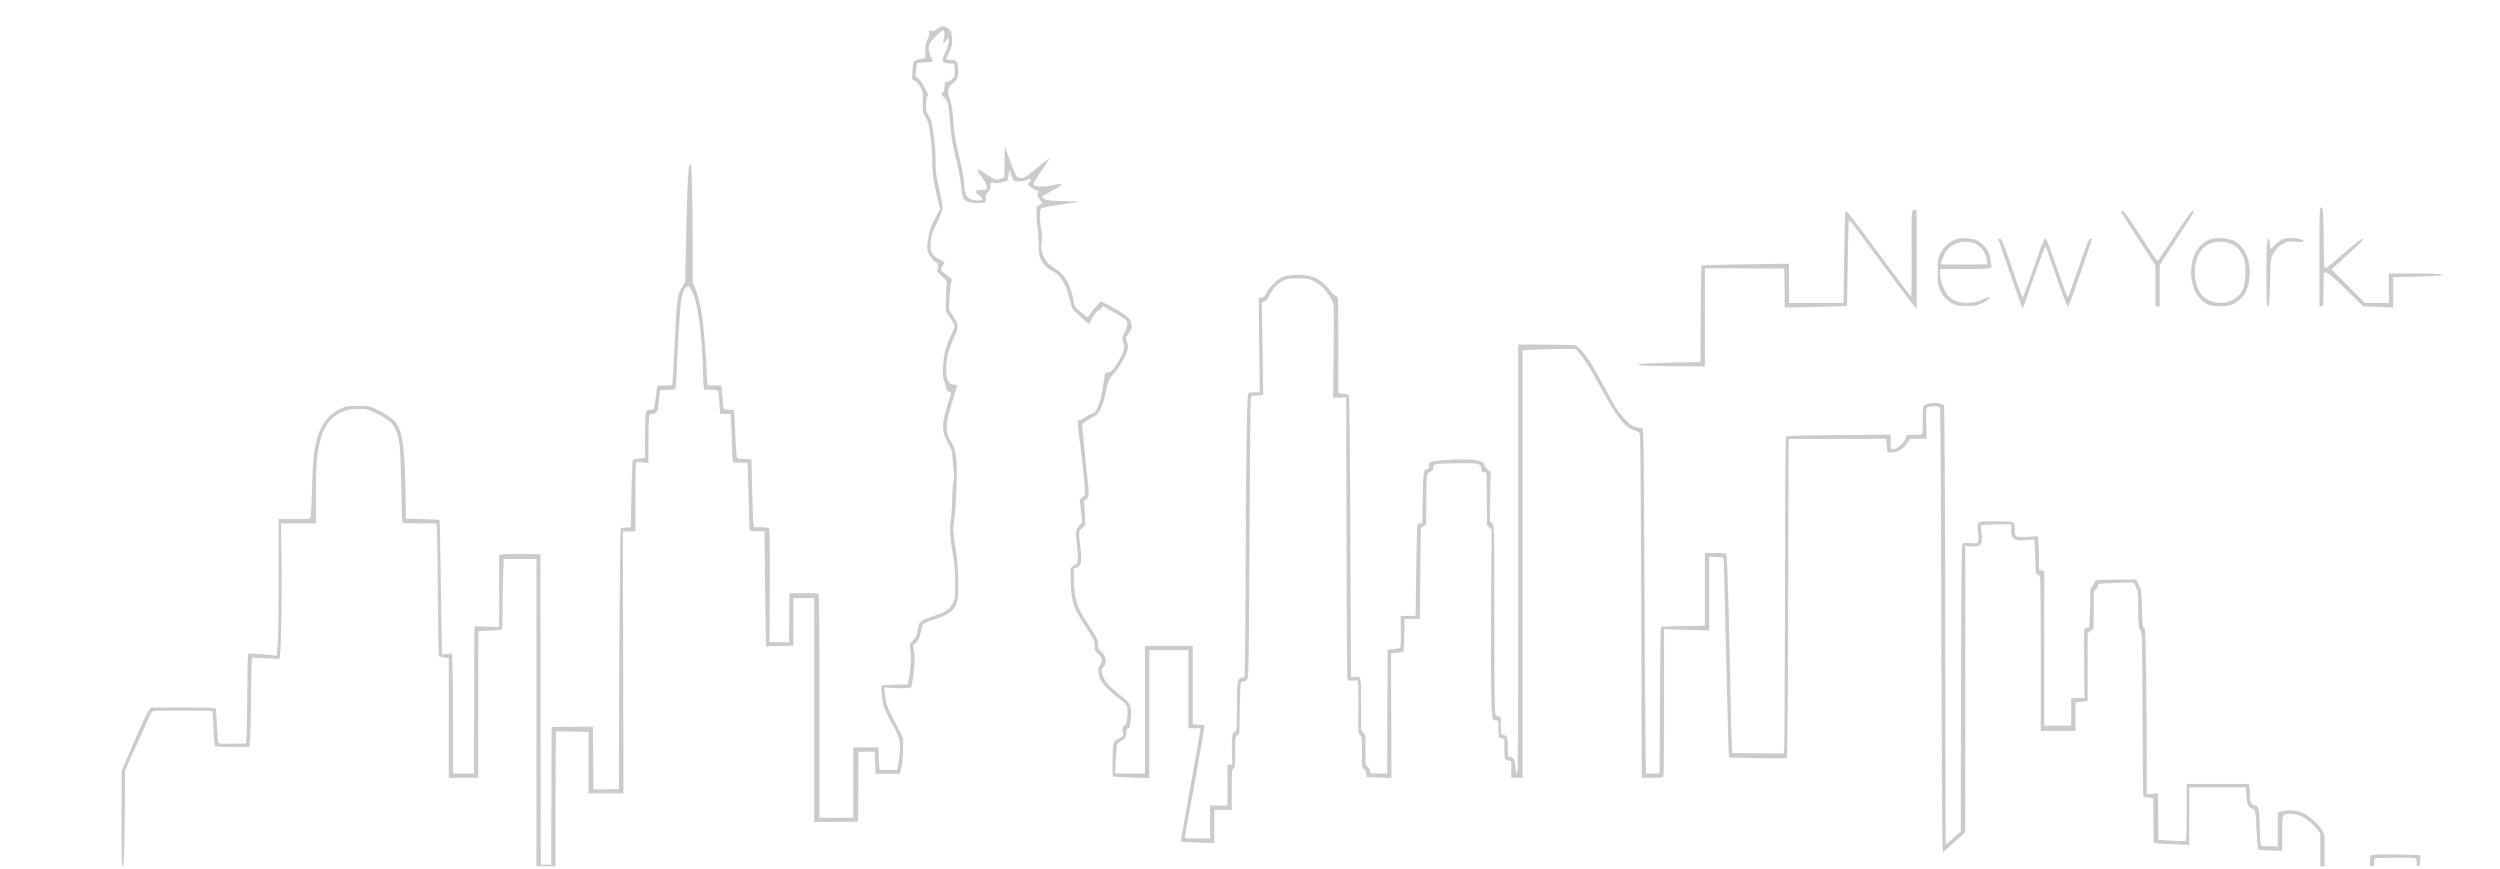
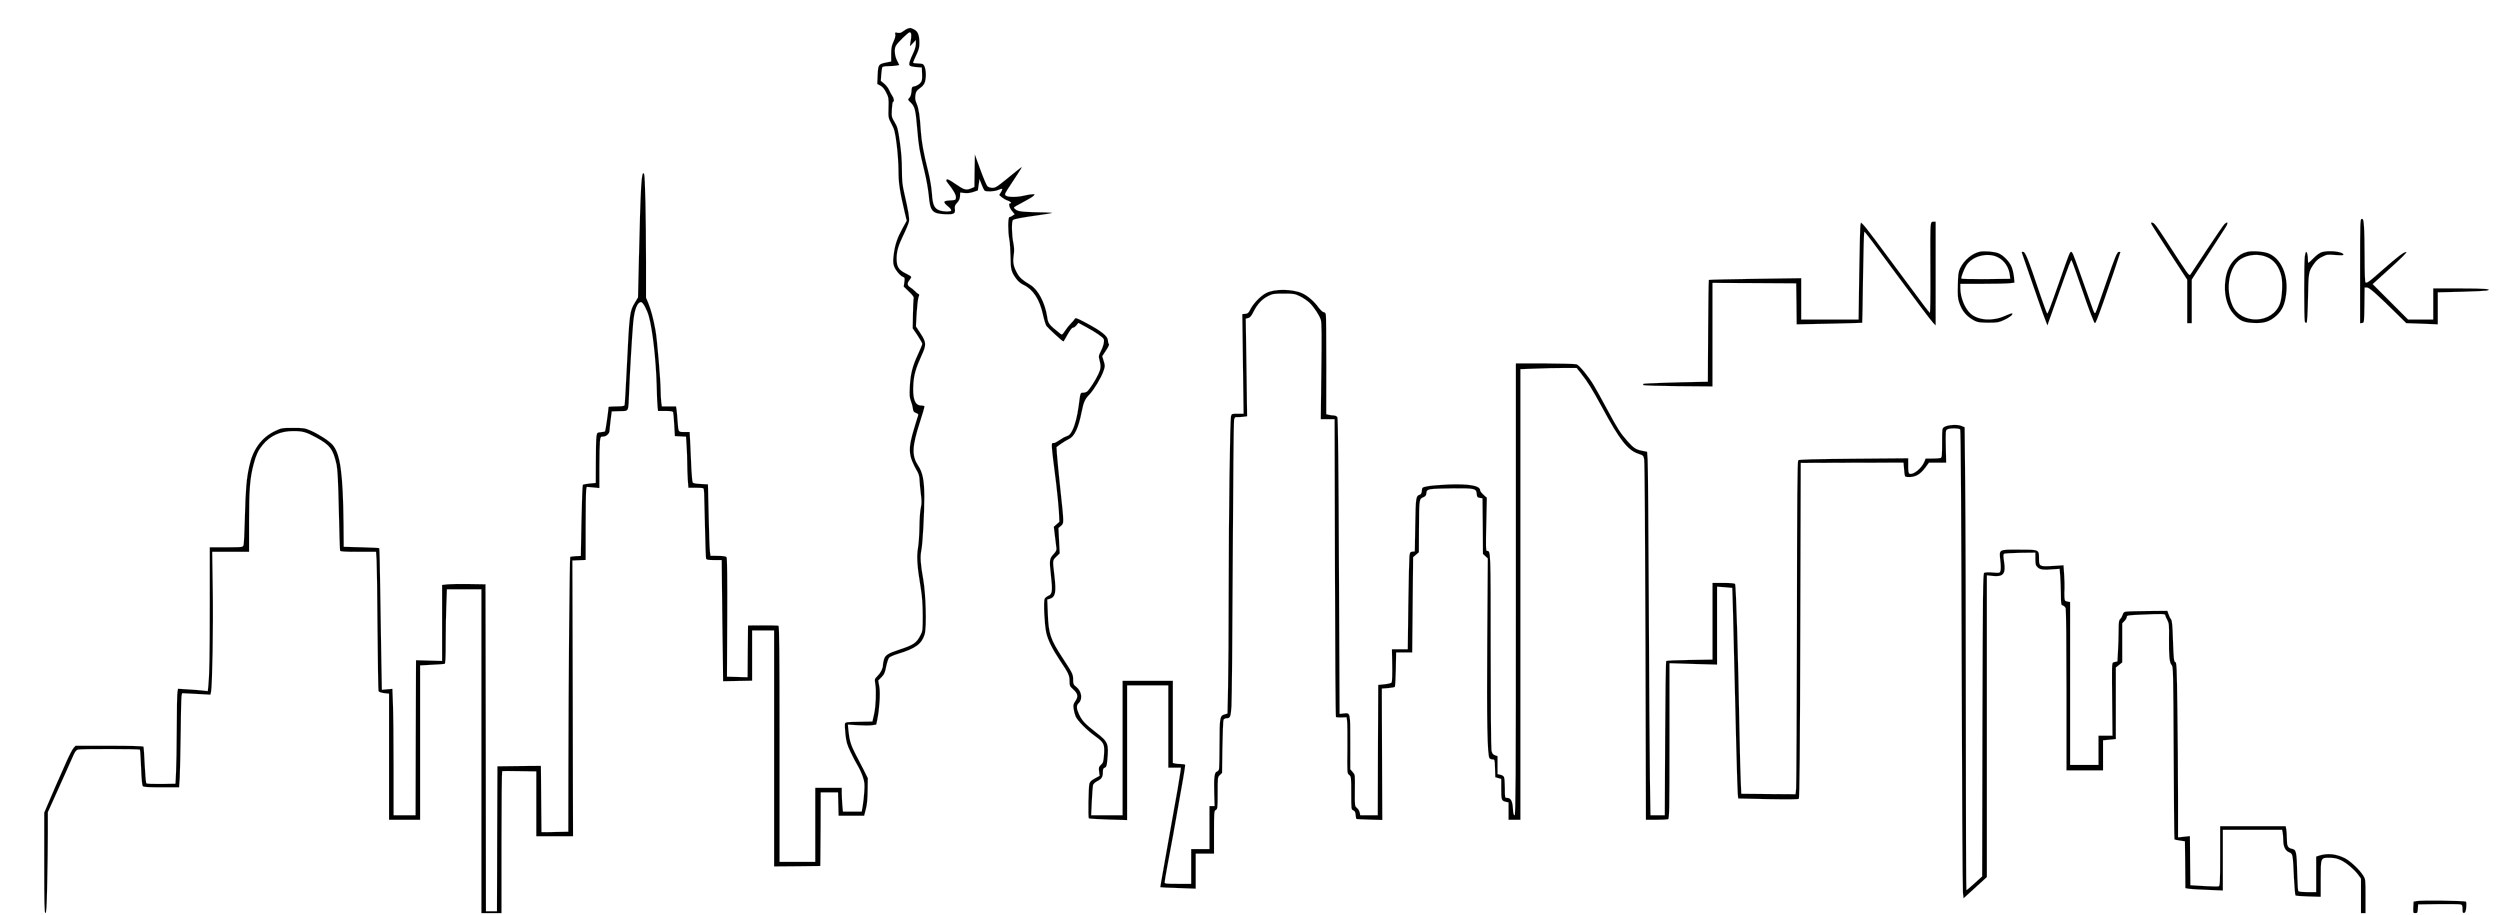
- <svg xmlns="http://www.w3.org/2000/svg" version="1.0" width="1440" height="500" viewBox="0 0 1440 500" preserveAspectRatio="xMinYMin meet">
-   <g transform="translate(0 499) scale(0.05,-0.05)" fill="#CBCBCB" stroke="none">
+ <svg xmlns="http://www.w3.org/2000/svg" version="1.0" width="1640" height="600" viewBox="0 0 1640 600" preserveAspectRatio="xMinYMin meet">
+   <g transform="translate(-55 599) scale(0.06,-0.06)" fill="#000" stroke="#CBCBCB">
    <path d="M10845 9673 c-11 -3 -34 -16 -52 -30 -25 -19 -39 -23 -63 -18 -29 6 -30 5 -25 -17 4 -15 -3 -44 -19 -78 -21 -45 -26 -70 -26 -137 l0 -82 -54 -11 c-85 -17 -88 -22 -94 -136 l-4 -99 34 -18 c24 -13 43 -36 63 -75 27 -54 29 -63 26 -167 -3 -109 -3 -110 33 -178 32 -60 38 -84 56 -223 11 -86 20 -214 20 -288 0 -135 12 -216 69 -459 l21 -87 -46 -83 c-57 -103 -82 -177 -96 -284 -8 -64 -8 -94 1 -124 13 -44 71 -115 102 -124 17 -6 19 -13 13 -56 l-7 -49 57 -55 c40 -38 56 -60 52 -72 -3 -10 -6 -88 -8 -174 l-3 -155 53 -78 c28 -43 52 -84 52 -92 0 -8 -21 -58 -46 -112 -61 -131 -82 -214 -90 -351 -5 -96 -3 -124 11 -161 10 -25 20 -62 22 -83 4 -32 11 -41 35 -49 21 -8 27 -15 23 -27 -4 -9 -22 -67 -40 -128 -75 -245 -70 -309 35 -493 12 -22 20 -54 20 -85 1 -27 7 -94 14 -149 11 -81 10 -108 0 -155 -8 -31 -14 -122 -15 -206 -1 -82 -8 -187 -16 -233 -16 -94 -9 -203 30 -437 16 -96 21 -175 22 -300 0 -160 -1 -173 -24 -215 -45 -87 -74 -107 -231 -159 -126 -41 -156 -61 -169 -108 -6 -21 -11 -48 -11 -61 0 -36 -24 -85 -60 -120 -32 -32 -32 -35 -24 -85 13 -79 7 -243 -13 -332 l-18 -80 -147 -3 c-131 -2 -147 -4 -153 -20 -3 -10 -1 -63 5 -117 9 -83 17 -112 55 -192 24 -52 60 -120 79 -151 19 -31 44 -86 56 -122 19 -56 21 -78 16 -160 -3 -52 -11 -123 -17 -157 l-11 -63 -103 0 -102 0 -7 77 c-3 42 -6 100 -6 130 l0 53 -145 0 -145 0 0 -405 0 -405 -195 0 -195 0 0 1289 c0 1022 -3 1290 -12 1293 -7 3 -85 4 -173 4 l-160 -1 -3 -283 -2 -283 -113 3 -112 3 3 645 c2 412 -1 650 -7 660 -7 11 -32 15 -93 16 l-83 1 -6 44 c-4 24 -10 200 -14 391 l-8 346 -79 4 c-51 2 -82 8 -87 16 -5 8 -11 74 -15 148 -3 74 -9 195 -12 269 l-7 135 -58 0 c-67 0 -65 -4 -74 120 -3 47 -8 102 -11 123 l-6 37 -77 0 -78 0 -7 53 c-3 28 -6 82 -6 118 0 108 -39 567 -56 659 -22 124 -52 236 -80 302 l-24 57 0 393 c0 477 -10 942 -21 960 -29 47 -38 -96 -58 -964 l-9 -387 -35 -58 c-56 -92 -59 -117 -87 -698 -11 -225 -22 -416 -25 -422 -3 -9 -30 -13 -90 -13 -47 0 -85 -3 -85 -6 0 -31 -33 -261 -38 -266 -4 -4 -25 -8 -47 -10 -38 -3 -40 -5 -47 -43 -4 -22 -7 -146 -7 -276 l-1 -236 -67 -6 c-37 -4 -70 -10 -74 -14 -4 -5 -11 -181 -15 -393 l-7 -385 -55 -2 c-30 -2 -58 -6 -61 -9 -7 -7 -19 -1342 -20 -2311 l-1 -693 -100 -2 c-55 -1 -121 -2 -146 -3 l-47 0 -3 340 c-1 187 -3 350 -3 363 l-1 22 -237 -2 -238 -3 -3 -792 -2 -793 -60 0 -60 0 -2 1787 -3 1788 -175 3 c-96 2 -203 0 -237 -3 l-63 -7 0 -415 0 -416 -142 4 -143 4 -3 -848 -2 -847 -120 0 -120 0 0 523 c0 288 -3 599 -7 692 l-6 167 -57 -5 -58 -5 -6 332 c-3 182 -8 529 -12 771 -3 242 -8 442 -11 445 -2 3 -91 7 -196 10 l-192 5 -2 250 c-6 551 -35 765 -118 863 -40 46 -148 116 -245 159 -60 26 -75 28 -190 28 -123 0 -126 -1 -200 -36 -146 -71 -240 -200 -279 -386 -30 -138 -39 -247 -47 -553 -4 -157 -10 -295 -15 -307 -8 -23 -11 -23 -189 -23 l-180 0 0 -612 c0 -585 -4 -788 -16 -907 l-6 -54 -51 6 c-29 4 -102 9 -163 13 l-111 7 -6 -33 c-4 -18 -8 -197 -8 -399 -1 -201 -4 -420 -8 -486 l-6 -120 -154 -3 c-87 -1 -159 2 -164 7 -5 5 -13 95 -18 200 -4 106 -11 196 -14 201 -4 6 -149 10 -374 10 l-368 0 -22 -24 c-12 -13 -47 -79 -77 -147 -68 -152 -177 -400 -215 -493 l-29 -68 0 -549 c0 -452 2 -549 13 -549 11 0 15 63 20 322 4 178 7 426 7 552 l0 229 59 131 c32 72 91 203 131 291 40 88 81 182 93 208 15 33 29 50 47 55 28 8 668 7 676 -1 3 -3 9 -91 13 -196 5 -130 11 -195 20 -204 9 -9 64 -12 204 -12 l192 0 7 105 c3 58 8 290 11 515 4 348 6 410 19 409 8 -1 80 -4 160 -8 l145 -8 7 29 c14 63 26 734 19 1121 l-6 412 201 0 202 0 0 333 c0 354 10 476 51 629 26 98 49 148 97 206 83 102 194 152 335 152 105 0 142 -11 254 -72 149 -82 181 -125 219 -293 11 -53 18 -176 25 -500 5 -236 11 -436 14 -443 3 -9 52 -12 199 -12 l194 0 6 -92 c3 -51 8 -390 10 -754 3 -363 8 -668 11 -676 4 -10 25 -18 61 -23 l54 -6 0 -690 0 -689 170 0 170 0 0 844 0 844 128 7 c70 3 133 8 140 10 9 3 12 61 12 243 0 131 3 314 7 405 l6 167 189 0 188 0 0 -1770 0 -1770 110 0 110 0 0 774 c0 426 3 776 8 778 4 2 89 2 190 0 l182 -3 0 -354 0 -355 201 0 201 0 -3 1507 -4 1508 73 3 72 3 0 368 c0 203 3 383 6 400 l6 31 69 -6 69 -7 0 229 c0 126 3 253 6 282 6 49 8 52 35 52 34 0 69 31 70 63 0 12 6 65 12 117 l12 95 87 3 c104 3 94 -17 103 207 8 206 32 618 45 763 13 140 44 222 86 222 20 0 65 -84 85 -157 40 -145 77 -470 85 -748 2 -110 7 -219 10 -242 l5 -43 80 0 c59 0 81 -4 85 -14 3 -8 8 -70 12 -137 l7 -124 61 -3 61 -3 6 -97 c4 -53 7 -138 7 -188 0 -50 3 -132 6 -182 l7 -92 83 0 c73 0 84 -2 85 -17 1 -10 3 -27 4 -39 1 -11 5 -173 9 -360 4 -186 9 -347 12 -356 5 -15 18 -18 88 -18 l83 0 7 -662 c4 -365 8 -663 9 -663 1 0 73 1 160 3 l157 3 0 274 0 275 120 0 120 0 0 -1290 0 -1290 252 2 253 3 1 35 c1 19 2 200 3 403 l1 367 95 0 94 0 3 -128 3 -127 140 0 140 0 18 70 c13 49 19 110 20 205 l2 135 -47 95 c-27 52 -66 129 -88 170 -48 91 -67 152 -76 248 l-7 73 110 -7 c60 -4 130 -4 155 0 l45 7 12 57 c24 119 34 286 22 357 l-12 68 36 37 c30 30 38 49 51 116 9 43 23 87 32 96 8 10 52 29 98 43 193 59 259 108 291 214 22 79 13 439 -16 600 -30 167 -35 247 -21 316 15 73 33 400 33 590 -1 175 -18 263 -67 337 -72 108 -68 208 18 474 30 92 53 171 50 176 -3 4 -19 8 -35 8 -70 0 -96 74 -86 236 7 102 28 174 88 306 56 121 55 148 -10 246 l-50 77 8 145 c5 80 14 158 21 175 9 23 9 30 -1 34 -7 2 -24 16 -38 31 -14 14 -38 34 -53 43 -33 20 -35 43 -8 77 11 14 20 30 20 35 0 6 -28 24 -62 40 -76 37 -98 73 -98 160 0 82 18 143 78 266 28 57 53 120 57 140 7 37 -6 113 -51 309 -22 96 -26 139 -26 260 0 96 -8 198 -23 303 -20 141 -26 163 -57 215 -33 55 -34 60 -30 140 2 45 8 82 13 82 16 0 10 41 -10 68 -10 15 -25 43 -34 63 -8 19 -31 49 -52 67 l-38 31 5 69 c3 38 8 74 12 81 4 6 33 11 65 11 32 0 72 3 89 6 l31 6 -24 49 c-27 52 -33 125 -14 160 19 36 135 149 152 149 19 0 22 -36 8 -107 -5 -24 -7 -43 -5 -43 3 0 18 15 34 33 l29 32 1 -40 c0 -23 -11 -64 -26 -95 -41 -87 -53 -126 -43 -141 5 -9 33 -16 71 -19 l63 -5 3 -71 c2 -63 0 -75 -20 -99 -13 -14 -39 -30 -58 -34 -34 -6 -35 -9 -38 -56 -2 -32 -10 -57 -23 -71 -19 -20 -19 -20 15 -53 45 -44 53 -76 71 -291 17 -195 22 -226 80 -465 20 -82 40 -199 46 -259 14 -171 38 -199 175 -205 101 -4 118 5 111 58 -4 29 1 42 24 67 21 21 30 42 32 71 l2 41 46 -5 c30 -4 64 0 97 11 l50 17 9 62 9 62 23 -60 c12 -33 28 -63 34 -67 20 -13 106 -9 144 7 52 22 57 19 35 -20 l-21 -34 29 -25 c16 -13 45 -30 65 -36 32 -11 48 -30 25 -30 -20 0 -9 -47 20 -82 l30 -37 -22 -15 c-12 -9 -28 -16 -35 -16 -17 0 -18 -160 -1 -245 6 -33 12 -118 13 -190 1 -141 8 -166 64 -242 19 -26 50 -52 79 -65 104 -49 176 -160 212 -327 11 -51 28 -106 37 -121 17 -24 176 -170 186 -170 3 0 24 34 46 75 26 47 48 75 58 75 10 0 27 12 39 27 l21 26 89 -48 c104 -57 180 -109 188 -130 9 -25 -3 -76 -32 -132 -25 -48 -26 -55 -14 -97 17 -66 15 -94 -14 -155 -28 -62 -98 -170 -122 -188 -9 -7 -28 -13 -43 -13 -31 0 -30 4 -49 -143 -15 -113 -38 -205 -68 -266 -22 -44 -34 -57 -63 -67 -20 -6 -56 -26 -79 -43 -24 -17 -51 -31 -61 -31 -33 0 -34 23 25 -445 13 -110 27 -249 30 -308 l5 -109 -31 -27 -30 -27 12 -99 c6 -55 13 -113 16 -130 4 -24 -1 -37 -26 -65 -51 -56 -52 -68 -34 -231 20 -177 16 -212 -27 -229 -16 -7 -35 -22 -41 -33 -14 -26 -3 -277 17 -369 16 -77 66 -180 145 -298 100 -149 110 -171 110 -232 0 -52 3 -58 39 -91 53 -48 59 -79 25 -128 -23 -34 -25 -44 -19 -86 4 -27 13 -63 21 -81 19 -47 125 -154 216 -219 94 -68 103 -86 95 -200 -6 -77 -9 -90 -33 -111 -24 -22 -26 -30 -21 -73 l6 -48 -51 -28 c-38 -20 -54 -36 -61 -58 -10 -34 -15 -370 -6 -379 3 -4 99 -9 212 -13 l207 -6 0 736 0 737 225 0 225 0 0 -450 0 -450 69 0 69 0 -5 -42 c-3 -24 -18 -115 -33 -203 -16 -88 -42 -236 -59 -330 -135 -760 -130 -729 -127 -732 1 -2 89 -6 194 -9 l192 -7 0 191 0 192 100 0 100 0 0 233 c0 221 1 233 20 245 19 11 20 23 20 185 0 170 0 174 24 196 l24 23 4 281 c3 155 8 290 12 300 5 9 18 17 30 17 44 0 49 13 57 132 4 62 11 783 14 1603 4 820 10 1506 14 1525 6 29 11 35 32 33 13 -1 44 0 67 3 l44 6 -7 533 -8 534 27 7 c21 5 35 22 60 73 41 80 90 133 159 168 48 24 61 26 170 26 110 0 121 -2 180 -31 34 -17 79 -48 101 -69 51 -50 109 -139 124 -189 9 -30 10 -175 5 -562 l-6 -522 76 0 75 0 4 -1624 c2 -893 6 -1628 11 -1632 4 -4 32 -6 61 -5 l55 2 6 -43 c3 -24 4 -161 3 -306 -3 -263 -3 -264 20 -282 21 -18 22 -24 22 -197 0 -178 0 -180 23 -190 17 -8 23 -20 25 -49 2 -21 5 -41 8 -44 3 -3 68 -6 145 -8 l139 -4 -3 719 -2 718 67 5 c36 3 70 9 75 13 4 5 9 92 11 193 l3 184 88 0 88 0 5 520 5 521 31 27 32 27 1 255 c2 324 2 327 44 345 27 11 34 20 37 46 3 30 7 34 43 43 22 5 135 9 250 10 239 1 252 -2 257 -61 3 -33 7 -39 33 -43 l30 -5 3 -304 2 -304 27 -25 26 -24 -6 -896 c-6 -883 1 -1260 25 -1289 6 -7 21 -13 34 -13 23 0 23 -3 26 -97 l3 -97 33 -10 32 -9 0 -112 c0 -120 3 -127 53 -139 l27 -6 0 -95 0 -95 65 0 65 0 0 2463 0 2464 167 6 c91 4 230 7 307 7 l141 0 46 -58 c75 -95 120 -168 234 -377 189 -351 278 -464 392 -502 57 -19 58 -21 66 -64 5 -24 11 -920 14 -1991 l5 -1948 113 0 c62 0 120 3 129 6 14 6 16 90 16 856 l0 850 260 -8 260 -7 0 426 0 426 83 -6 c45 -3 83 -6 83 -7 1 -1 4 -120 8 -266 29 -1241 47 -1943 52 -1986 l5 -51 326 -7 c227 -4 330 -3 337 4 8 8 13 561 16 1842 l5 1830 561 2 562 1 7 -77 c6 -76 7 -78 33 -80 85 -6 140 23 200 104 l39 53 94 0 94 0 -4 177 c-3 169 -2 177 17 187 28 15 127 14 140 -1 6 -9 12 -847 16 -2508 3 -1372 10 -2523 14 -2557 l7 -61 128 116 127 116 0 1649 0 1650 66 -7 c114 -12 143 25 122 156 -9 62 -9 81 0 87 7 4 86 8 177 10 l165 2 0 -69 c0 -61 3 -71 26 -93 27 -25 62 -29 184 -19 l55 4 7 -84 c3 -47 6 -136 7 -198 1 -106 2 -114 22 -119 11 -3 25 -17 30 -30 5 -14 9 -388 9 -899 l0 -874 200 0 200 0 0 164 0 165 70 7 70 7 0 391 0 391 35 28 35 28 0 214 0 214 25 25 c14 14 25 34 25 44 0 17 12 19 158 25 229 10 262 9 262 -6 0 -7 10 -31 22 -52 19 -37 21 -53 19 -200 -2 -196 5 -270 29 -293 17 -16 18 -71 22 -959 2 -518 6 -945 9 -947 3 -3 30 -9 60 -13 l54 -8 3 -256 2 -256 38 -7 c20 -3 112 -9 205 -12 l167 -7 0 331 0 332 324 0 324 0 6 -31 c3 -17 6 -54 6 -81 0 -70 22 -116 64 -133 41 -18 41 -14 53 -282 5 -100 13 -186 17 -190 4 -4 68 -9 142 -11 l134 -4 0 194 c0 237 -1 233 97 233 55 -1 81 -7 126 -28 63 -31 146 -102 189 -161 l28 -39 0 -189 0 -188 25 0 25 0 0 185 c0 183 0 186 -27 228 -40 65 -145 162 -204 190 -97 46 -185 54 -276 26 l-33 -11 0 -194 0 -194 -94 0 c-57 0 -97 4 -101 11 -4 6 -9 81 -11 167 -7 276 -9 285 -65 297 -39 9 -49 31 -49 107 0 35 -3 80 -6 101 l-7 37 -358 0 -359 0 0 -325 c0 -284 -2 -326 -15 -332 -9 -3 -82 -2 -163 3 l-147 9 -3 268 -2 269 -65 -7 -65 -7 0 438 c0 242 -3 672 -7 956 -6 475 -8 518 -23 523 -15 5 -18 31 -25 228 -5 168 -10 226 -21 238 -7 8 -20 33 -27 55 l-14 39 -219 -2 c-120 -1 -228 -4 -241 -8 -14 -3 -25 -16 -29 -33 -4 -15 -15 -35 -25 -45 -16 -15 -19 -34 -19 -130 0 -62 -3 -162 -7 -224 l-6 -111 -28 -6 c-28 -5 -29 -7 -31 -78 -1 -40 0 -220 2 -400 l3 -328 -77 0 -76 0 0 -160 0 -160 -155 0 -155 0 0 890 0 891 -30 6 c-28 5 -30 9 -32 52 -1 25 -1 66 1 91 1 25 0 92 -4 149 l-7 104 -113 -7 c-148 -9 -155 -6 -155 77 0 103 4 101 -213 101 -232 1 -224 6 -210 -121 6 -51 6 -98 1 -112 -8 -23 -11 -23 -86 -17 -45 4 -83 2 -92 -4 -13 -8 -15 -207 -19 -1664 l-3 -1655 -83 -75 c-46 -42 -86 -76 -89 -76 -3 0 -6 854 -6 1898 0 1044 -3 2183 -7 2532 l-6 632 -36 15 c-44 19 -152 11 -187 -12 -24 -15 -24 -18 -24 -174 0 -136 -2 -160 -16 -165 -9 -3 -49 -6 -90 -6 l-74 0 -15 -37 c-30 -71 -121 -144 -160 -129 -12 4 -15 23 -15 87 l0 82 -596 -5 c-442 -4 -598 -8 -607 -17 -9 -9 -13 -423 -14 -1769 -2 -966 -6 -1785 -9 -1820 l-6 -62 -296 2 -297 3 -6 140 c-4 77 -9 300 -13 495 -15 867 -38 1639 -49 1658 -6 8 -43 12 -128 12 l-119 0 0 -419 0 -419 -249 -4 c-137 -2 -253 -7 -257 -11 -5 -4 -10 -386 -12 -847 l-4 -840 -78 0 -78 0 -6 393 c-3 215 -9 1072 -12 1902 -4 831 -9 1548 -13 1595 l-6 84 -55 11 c-69 14 -91 29 -161 107 -78 89 -103 128 -219 343 -56 105 -122 224 -147 265 -55 94 -157 218 -188 230 -13 5 -168 9 -344 10 l-321 0 0 -2470 c0 -2083 -2 -2470 -14 -2470 -10 0 -15 21 -18 75 -5 83 -24 115 -65 115 -23 0 -23 1 -23 106 0 58 -4 113 -10 123 -5 10 -23 21 -40 24 l-30 7 0 98 0 98 -29 10 c-22 9 -30 20 -37 50 -5 22 -9 514 -9 1095 0 1108 1 1089 -41 1089 -12 0 -13 46 -7 290 l6 291 -36 33 c-21 19 -37 40 -37 48 0 52 -121 73 -355 64 -88 -4 -187 -12 -220 -19 -59 -12 -60 -12 -63 -49 -2 -26 -9 -39 -22 -43 -43 -14 -45 -25 -50 -329 l-5 -291 -27 -3 c-23 -3 -27 -8 -32 -50 -3 -26 -8 -265 -12 -532 l-6 -485 -87 0 -86 0 3 -175 c2 -96 -1 -181 -6 -188 -5 -8 -39 -16 -78 -20 l-69 -7 -3 -712 -2 -713 -95 0 -96 0 -6 30 c-3 17 -17 39 -30 50 -24 19 -24 21 -23 177 2 200 4 183 -25 217 l-25 29 0 293 c0 332 2 325 -73 317 l-44 -5 -7 1612 c-4 1041 -10 1619 -17 1631 -6 12 -21 19 -42 20 -18 1 -43 4 -56 8 l-24 6 1 530 c0 292 -2 542 -5 558 -3 17 -12 27 -23 27 -10 0 -34 22 -54 48 -51 71 -120 130 -180 158 -107 49 -304 51 -395 4 -59 -29 -140 -113 -172 -175 -21 -43 -30 -50 -57 -53 l-33 -3 7 -545 7 -544 -65 0 c-63 0 -66 -1 -72 -26 -12 -46 -25 -1057 -26 -1894 0 -443 -3 -929 -7 -1082 l-6 -276 -31 -9 c-52 -15 -56 -33 -56 -318 0 -143 -3 -270 -6 -282 -3 -11 -14 -23 -24 -26 -26 -7 -33 -70 -28 -238 l4 -139 -28 0 -28 0 0 -235 0 -235 -100 0 -100 0 0 -190 0 -190 -145 0 c-129 0 -145 2 -145 17 0 9 14 89 30 177 55 292 78 419 115 631 20 116 47 268 60 340 13 71 21 133 19 137 -3 5 -24 8 -47 8 -23 0 -52 3 -64 6 l-23 6 0 449 0 449 -275 0 -275 0 0 -735 0 -735 -171 0 -172 0 7 153 c4 83 10 162 13 175 3 13 21 31 42 42 52 26 65 46 66 98 0 36 4 46 21 52 17 7 22 20 27 77 18 188 11 205 -125 310 -118 92 -151 127 -184 198 -29 61 -30 96 -4 120 46 42 34 131 -25 178 -32 25 -35 33 -35 78 0 59 -5 70 -110 231 -139 212 -159 270 -167 494 l-6 152 24 7 c66 20 76 68 54 255 -20 173 -21 165 21 207 l37 36 -7 139 -7 138 28 24 c34 29 34 20 -8 411 -17 160 -33 326 -36 370 l-5 80 48 35 c27 19 66 43 86 52 62 28 106 121 140 293 22 112 36 144 87 196 47 48 130 186 153 256 18 53 18 58 2 109 l-16 53 41 62 c29 43 38 66 31 73 -5 5 -10 22 -10 37 0 47 -69 102 -246 196 -101 53 -108 55 -118 38 -6 -10 -25 -33 -42 -49 -17 -17 -46 -52 -63 -79 -32 -47 -33 -47 -54 -30 -123 98 -130 107 -141 183 -24 155 -99 298 -186 350 -88 53 -116 78 -144 130 -39 72 -47 113 -36 192 7 49 6 85 -3 130 -19 90 -22 242 -5 255 16 13 93 27 277 53 79 11 147 22 149 25 3 3 -30 5 -74 6 -215 3 -285 8 -314 26 -17 10 -29 22 -27 27 2 6 46 32 98 58 51 27 103 57 114 68 19 20 19 20 -10 20 -17 -1 -57 -7 -90 -15 -77 -19 -175 -19 -200 -1 -19 13 -15 20 66 142 47 71 92 140 99 153 14 28 32 41 -170 -123 -90 -73 -110 -86 -142 -86 -23 0 -45 7 -56 18 -9 9 -44 91 -77 182 l-60 165 -3 -178 -2 -178 -35 -15 c-56 -23 -77 -17 -170 47 -62 43 -90 58 -98 50 -8 -8 -5 -19 11 -38 64 -80 93 -132 90 -160 -3 -27 -5 -28 -65 -31 -76 -4 -80 -16 -22 -65 25 -20 39 -39 35 -46 -9 -14 -81 -13 -126 2 -58 20 -76 60 -84 184 -5 67 -20 159 -41 243 -50 198 -72 322 -80 435 -10 167 -24 254 -45 303 -16 36 -20 58 -15 93 6 41 12 51 50 78 31 22 47 43 55 69 20 73 8 174 -23 194 -7 4 -33 8 -59 8 -27 0 -48 4 -48 9 0 5 16 42 35 82 28 60 35 85 34 134 0 86 -17 126 -59 147 -19 9 -37 17 -40 16 -3 0 -14 -3 -25 -5z" />
    <path d="M26720 7019 l0 -570 23 3 c22 3 22 4 25 196 l2 192 25 0 c25 0 102 -67 315 -277 l115 -113 173 -6 172 -7 0 175 0 175 258 6 c141 4 267 10 279 13 64 17 -16 24 -288 24 l-299 0 0 -170 0 -170 -138 0 -137 0 -194 194 -193 193 192 174 c128 116 187 175 176 177 -22 5 -95 -50 -254 -190 -148 -131 -176 -153 -192 -143 -6 4 -10 97 -10 268 0 144 -3 299 -7 345 -5 71 -8 82 -24 82 -18 0 -19 -22 -19 -571z" />
    <path d="M22025 7516 c-4 -24 -5 -249 -3 -500 2 -276 -1 -455 -6 -453 -5 2 -110 140 -233 308 -327 443 -469 632 -496 657 l-24 23 -6 -30 c-3 -16 -9 -255 -13 -530 l-7 -501 -314 0 -313 0 0 226 0 226 -502 -7 c-277 -4 -505 -9 -508 -12 -3 -3 -6 -254 -8 -559 l-3 -554 -42 -1 c-312 -5 -658 -17 -663 -22 -4 -4 -4 -10 0 -14 4 -5 176 -10 382 -12 l374 -3 0 566 0 566 458 -2 457 -3 3 -224 2 -224 358 7 c196 4 358 9 359 10 1 1 6 226 9 499 4 273 10 497 14 497 7 0 123 -154 335 -444 205 -279 390 -524 416 -551 l29 -30 0 568 0 567 -24 0 c-22 0 -26 -6 -31 -44z" />
    <path d="M24444 7523 c8 -16 98 -156 200 -313 l186 -285 0 -237 0 -238 25 0 25 0 0 238 0 238 48 75 c27 41 99 153 162 249 62 96 130 202 152 235 40 60 37 85 -4 49 -12 -11 -96 -134 -189 -274 -92 -140 -174 -264 -182 -275 -16 -22 -15 -22 -259 355 -119 183 -139 210 -165 210 -11 0 -11 -5 1 -27z" />
    <path d="M22560 7231 c-81 -18 -169 -91 -212 -178 -20 -42 -23 -66 -26 -186 -3 -110 0 -148 14 -190 32 -96 80 -153 168 -200 35 -18 58 -21 151 -22 100 0 115 3 172 29 62 28 102 61 90 73 -4 3 -39 -9 -79 -27 -132 -61 -293 -51 -377 25 -63 58 -110 174 -111 278 l0 47 249 0 c136 0 270 3 296 7 l47 6 -6 65 c-4 36 -16 86 -27 112 -24 56 -90 123 -141 144 -44 19 -159 28 -208 17z m200 -61 c75 -38 123 -113 132 -205 l3 -30 -267 -3 c-171 -1 -268 1 -268 7 0 22 33 107 56 143 65 102 232 145 344 88z" />
    <path d="M25487 7230 c-56 -14 -88 -34 -137 -82 -55 -54 -89 -129 -102 -221 -21 -149 13 -293 89 -377 66 -74 109 -93 220 -98 116 -5 175 14 249 80 63 58 91 119 106 233 26 204 -50 386 -188 446 -50 23 -181 33 -237 19z m218 -59 c78 -34 131 -106 155 -210 16 -69 8 -230 -16 -296 -79 -223 -424 -235 -520 -19 -80 181 -35 426 94 506 83 51 197 59 287 19z" />
    <path d="M26306 7228 c-25 -7 -57 -29 -92 -64 -29 -30 -56 -54 -59 -54 -3 0 -5 17 -5 38 0 44 -9 82 -20 82 -4 0 -11 -25 -15 -55 -8 -70 -8 -685 1 -708 3 -10 12 -16 18 -14 8 2 13 87 17 273 6 293 5 287 72 382 20 27 49 52 84 68 50 25 59 26 144 19 74 -5 90 -4 87 7 -10 30 -153 47 -232 26z" />
    <path d="M23020 7226 c0 -1 32 -95 71 -207 39 -112 90 -260 114 -329 42 -123 62 -176 85 -235 l12 -30 12 35 c7 19 58 163 114 320 111 313 131 365 138 357 5 -5 73 -197 124 -347 53 -159 122 -340 130 -340 10 0 27 43 92 225 50 138 188 545 188 552 0 1 -7 3 -16 3 -21 0 -41 -49 -144 -348 -111 -324 -111 -322 -119 -322 -4 0 -13 15 -19 33 -14 42 -100 285 -164 462 -55 155 -64 175 -78 175 -13 0 -25 -30 -114 -286 -122 -348 -140 -394 -148 -386 -5 5 -37 94 -73 198 -139 412 -164 474 -190 474 -8 0 -15 -2 -15 -4z" />
    <path d="M27340 132 l-35 -7 -3 -62 c-3 -61 -2 -63 22 -63 23 0 25 4 28 47 l3 48 220 3 c121 1 230 0 243 -3 19 -5 22 -12 22 -51 0 -38 3 -45 18 -42 13 2 18 17 23 58 3 30 2 60 -3 65 -10 11 -482 17 -538 7z" />
  </g>
</svg>
